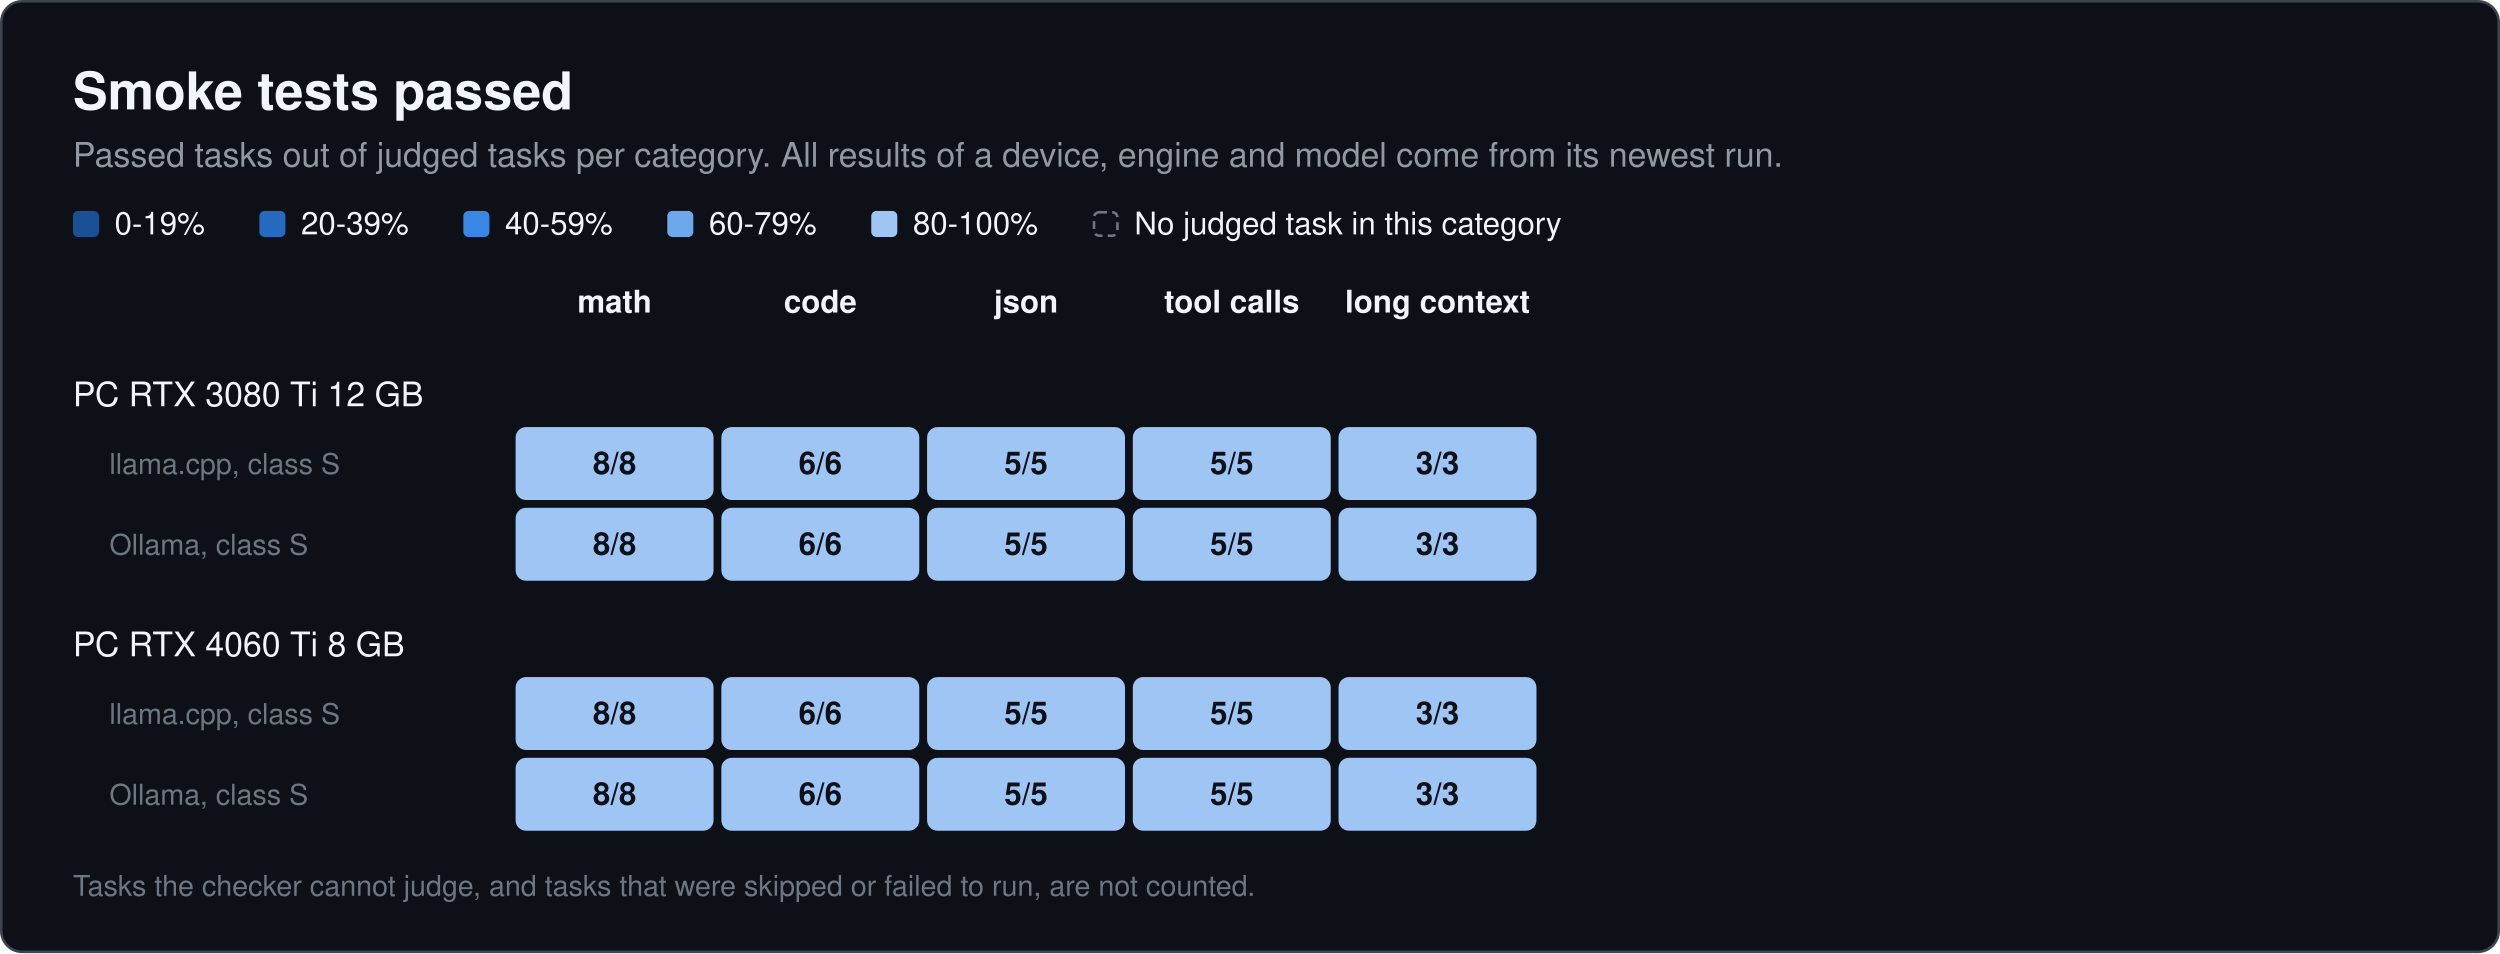
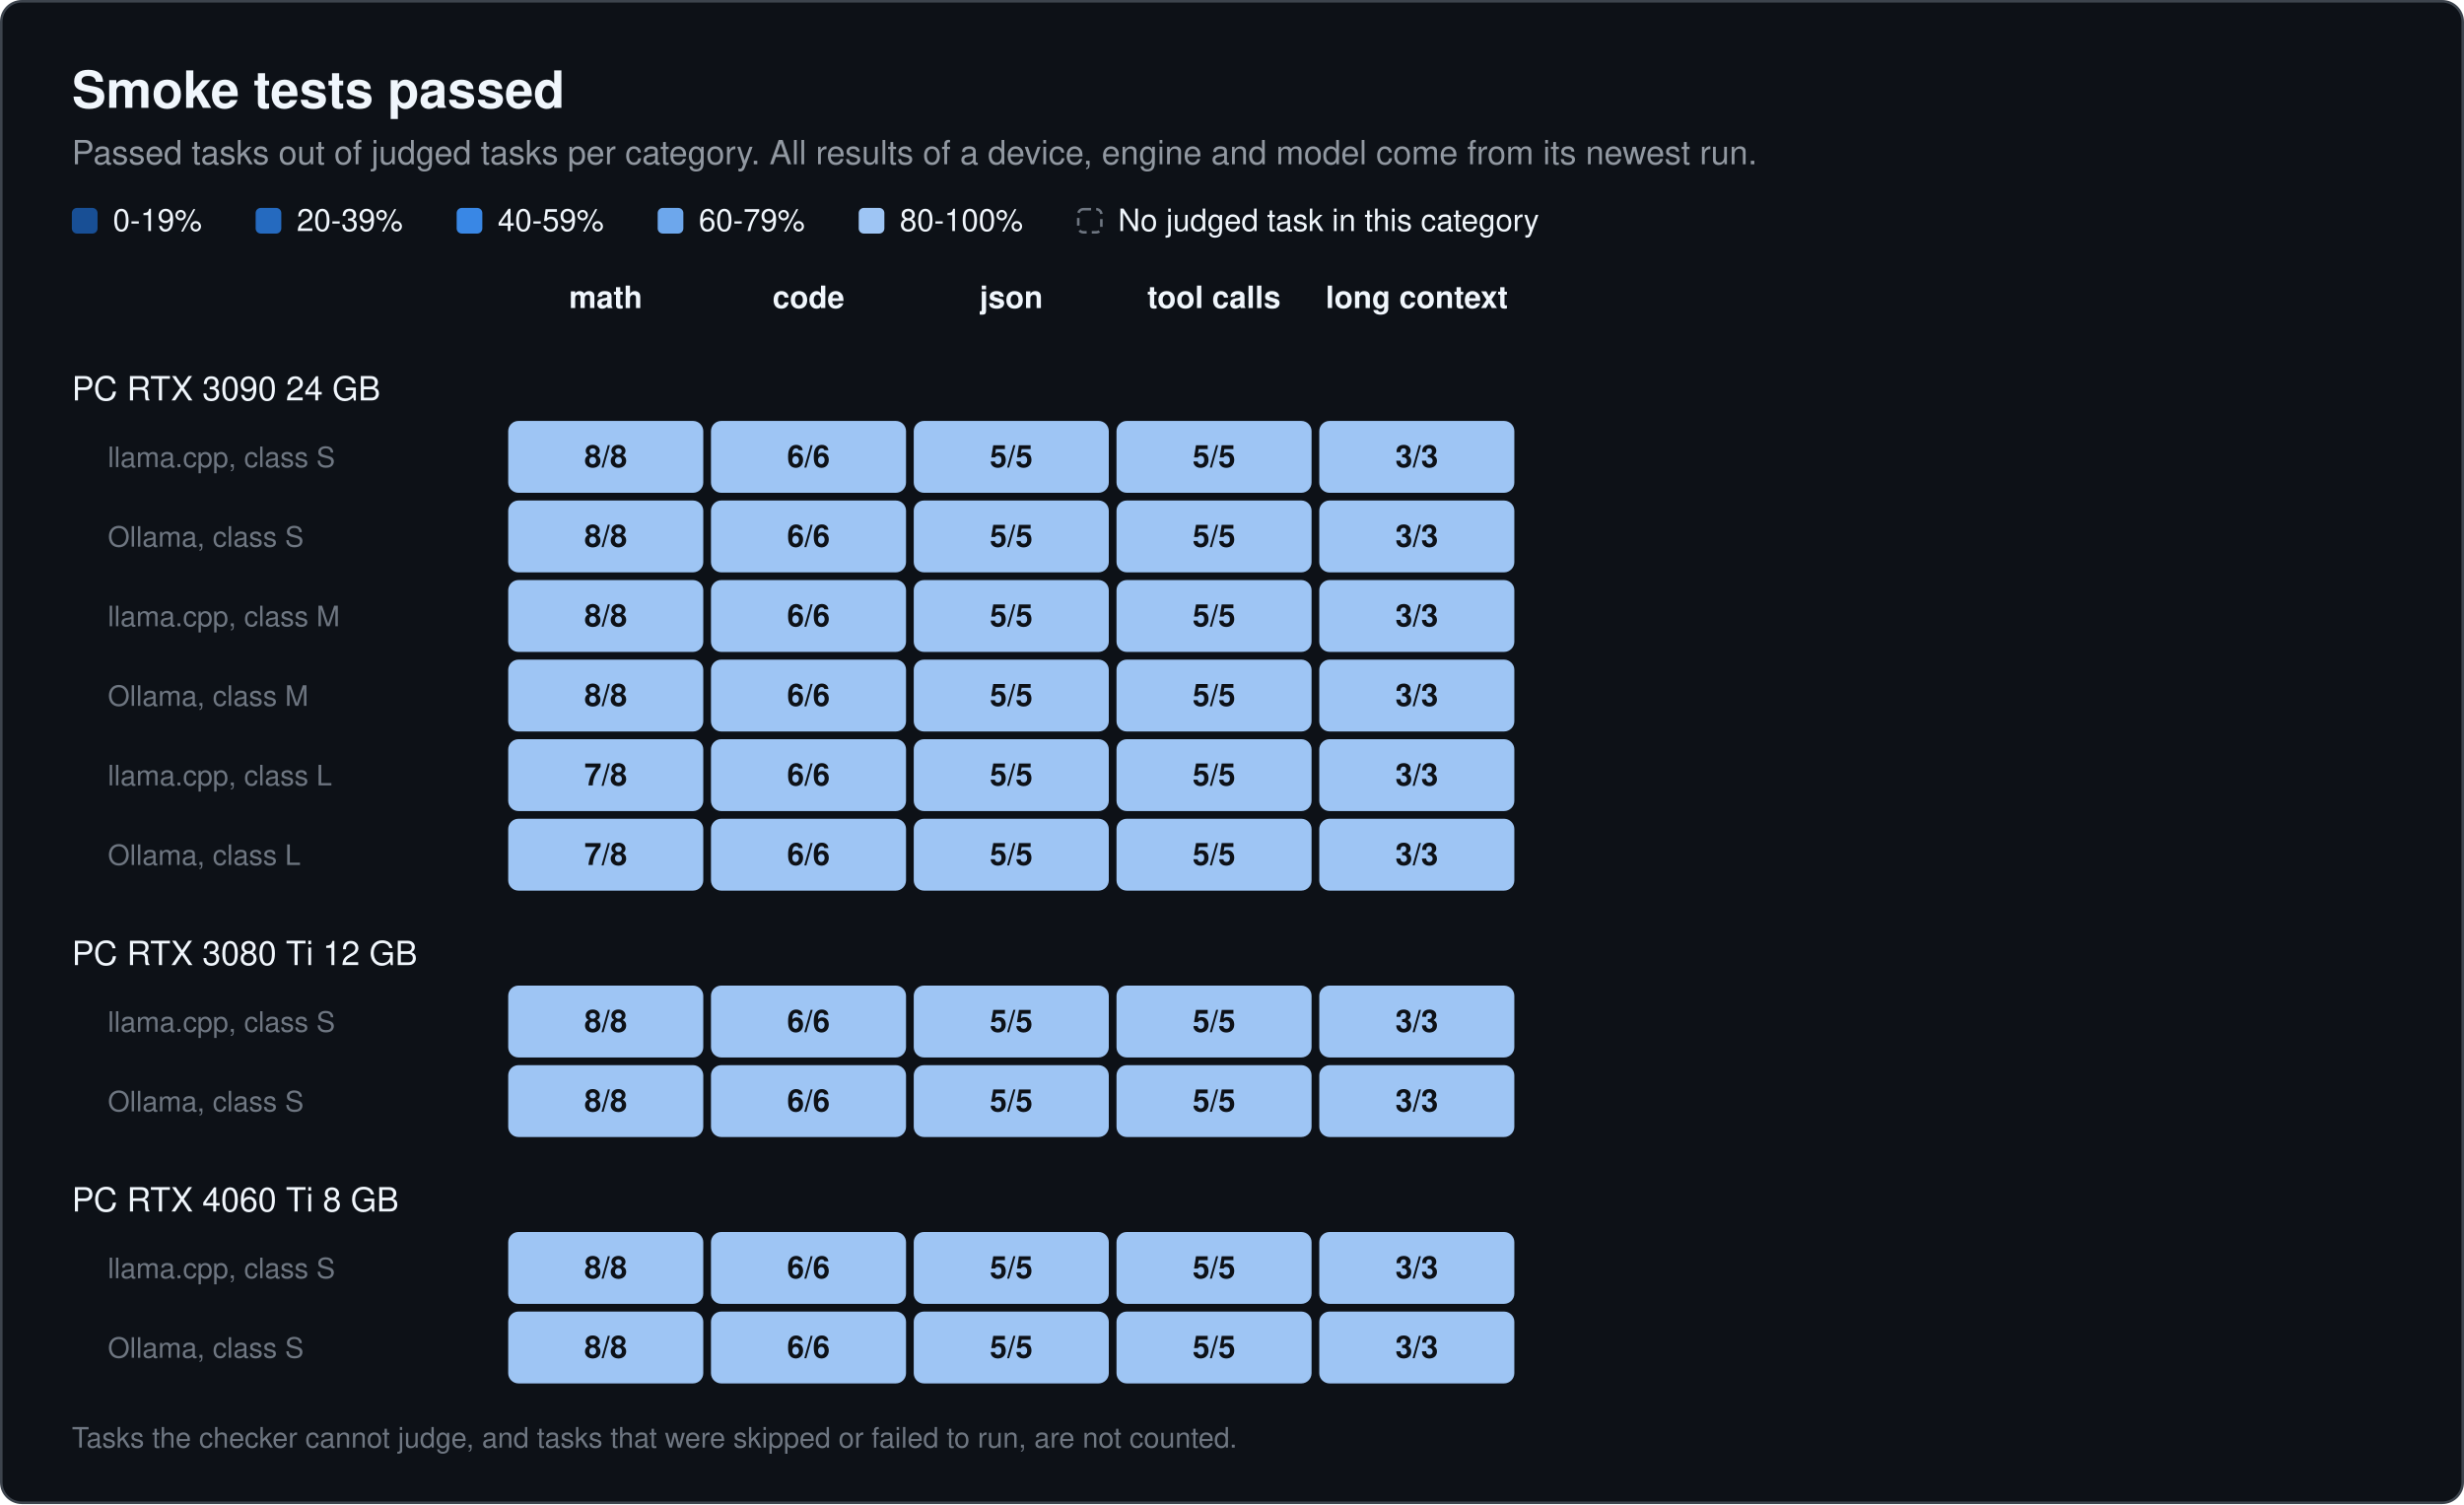
- <svg xmlns="http://www.w3.org/2000/svg" width="960" height="366" viewBox="0 0 960 366" role="img" aria-label="Smoke tests passed per device, engine, model class and category">
+ <svg xmlns="http://www.w3.org/2000/svg" width="960" height="586" viewBox="0 0 960 586" role="img" aria-label="Smoke tests passed per device, engine, model class and category">
  <style>
    text { font-family: system-ui, -apple-system, "Segoe UI", Helvetica, Arial, sans-serif; fill: #9198a1; }
    .title { font-size: 20px; font-weight: 600; fill: #f0f6fc; }
    .section { font-size: 15px; font-weight: 600; fill: #f0f6fc; }
    .panel { font-size: 13px; font-weight: 600; fill: #f0f6fc; }
    .device { font-size: 13px; fill: #f0f6fc; }
    .sub { font-size: 13px; }
    .legend { font-size: 12px; fill: #f0f6fc; }
    .value { font-size: 11px; font-variant-numeric: tabular-nums; }
    .tick { font-size: 10px; fill: #6e7681; font-variant-numeric: tabular-nums; }
    .muted, .note, .foot { fill: #6e7681; }
    .note { font-size: 11px; }
    .foot { font-size: 11px; }
    .cell { font-size: 12px; font-weight: 600; font-variant-numeric: tabular-nums; }
    .limitlabel { font-size: 10px; fill: #6e7681; }
    .grid { stroke: #1d232b; stroke-width: 1; }
    .row { stroke: #1d232b; stroke-width: 1; }
    .base { stroke: #3d444d; stroke-width: 1; }
    .limit { stroke: #4d5560; stroke-width: 1; stroke-dasharray: 2 3; }
    .gapbox { fill: none; stroke: #6e7681; stroke-width: 1; stroke-dasharray: 3 2; }
    </style>
-   <rect x="0.5" y="0.5" width="959" height="365" rx="8" fill="#0d1117" stroke="#3d444d" />
+   <rect x="0.5" y="0.5" width="959" height="585" rx="8" fill="#0d1117" stroke="#3d444d" />
  <text x="28" y="42" class="title">Smoke tests passed</text>
  <text x="28" y="64" class="sub">Passed tasks out of judged tasks per category. All results of a device, engine and model come from its newest run.</text>
  <rect x="28" y="81" width="10" height="10" rx="2" fill="#184f95" />
  <text x="44" y="90" class="legend">0-19%</text>
  <rect x="99.6" y="81" width="10" height="10" rx="2" fill="#256abf" />
  <text x="115.6" y="90" class="legend">20-39%</text>
  <rect x="177.92" y="81" width="10" height="10" rx="2" fill="#3987e5" />
  <text x="193.92" y="90" class="legend">40-59%</text>
  <rect x="256.24" y="81" width="10" height="10" rx="2" fill="#6da7ec" />
  <text x="272.24" y="90" class="legend">60-79%</text>
  <rect x="334.56" y="81" width="10" height="10" rx="2" fill="#9ec5f4" />
  <text x="350.56" y="90" class="legend">80-100%</text>
  <rect x="420.1" y="81.5" width="9" height="9" rx="2" class="gapbox" />
  <text x="435.6" y="90" class="legend">No judged task in this category</text>
  <text x="236.0" y="120" class="panel" text-anchor="middle" style="font-size:12px">math</text>
  <text x="315.0" y="120" class="panel" text-anchor="middle" style="font-size:12px">code</text>
  <text x="394.0" y="120" class="panel" text-anchor="middle" style="font-size:12px">json</text>
  <text x="473.0" y="120" class="panel" text-anchor="middle" style="font-size:12px">tool calls</text>
  <text x="552.0" y="120" class="panel" text-anchor="middle" style="font-size:12px">long context</text>
-   <text x="28" y="156" class="device">PC RTX 3080 Ti 12 GB</text>
+   <text x="28" y="156" class="device">PC RTX 3090 24 GB</text>
  <text x="42" y="182.0" class="note">llama.cpp, class S</text>
  <rect x="198" y="164" width="76" height="28" rx="4" fill="#9ec5f4" />
  <text x="236.0" y="182.0" class="cell" text-anchor="middle" style="fill:#0d1117">8/8</text>
  <rect x="277" y="164" width="76" height="28" rx="4" fill="#9ec5f4" />
  <text x="315.0" y="182.0" class="cell" text-anchor="middle" style="fill:#0d1117">6/6</text>
  <rect x="356" y="164" width="76" height="28" rx="4" fill="#9ec5f4" />
  <text x="394.0" y="182.0" class="cell" text-anchor="middle" style="fill:#0d1117">5/5</text>
  <rect x="435" y="164" width="76" height="28" rx="4" fill="#9ec5f4" />
  <text x="473.0" y="182.0" class="cell" text-anchor="middle" style="fill:#0d1117">5/5</text>
  <rect x="514" y="164" width="76" height="28" rx="4" fill="#9ec5f4" />
  <text x="552.0" y="182.0" class="cell" text-anchor="middle" style="fill:#0d1117">3/3</text>
  <text x="42" y="213.0" class="note">Ollama, class S</text>
  <rect x="198" y="195" width="76" height="28" rx="4" fill="#9ec5f4" />
  <text x="236.0" y="213.0" class="cell" text-anchor="middle" style="fill:#0d1117">8/8</text>
  <rect x="277" y="195" width="76" height="28" rx="4" fill="#9ec5f4" />
  <text x="315.0" y="213.0" class="cell" text-anchor="middle" style="fill:#0d1117">6/6</text>
  <rect x="356" y="195" width="76" height="28" rx="4" fill="#9ec5f4" />
  <text x="394.0" y="213.0" class="cell" text-anchor="middle" style="fill:#0d1117">5/5</text>
  <rect x="435" y="195" width="76" height="28" rx="4" fill="#9ec5f4" />
  <text x="473.0" y="213.0" class="cell" text-anchor="middle" style="fill:#0d1117">5/5</text>
  <rect x="514" y="195" width="76" height="28" rx="4" fill="#9ec5f4" />
  <text x="552.0" y="213.0" class="cell" text-anchor="middle" style="fill:#0d1117">3/3</text>
-   <text x="28" y="252" class="device">PC RTX 4060 Ti 8 GB</text>
-   <text x="42" y="278.0" class="note">llama.cpp, class S</text>
-   <rect x="198" y="260" width="76" height="28" rx="4" fill="#9ec5f4" />
-   <text x="236.0" y="278.0" class="cell" text-anchor="middle" style="fill:#0d1117">8/8</text>
-   <rect x="277" y="260" width="76" height="28" rx="4" fill="#9ec5f4" />
-   <text x="315.0" y="278.0" class="cell" text-anchor="middle" style="fill:#0d1117">6/6</text>
-   <rect x="356" y="260" width="76" height="28" rx="4" fill="#9ec5f4" />
-   <text x="394.0" y="278.0" class="cell" text-anchor="middle" style="fill:#0d1117">5/5</text>
-   <rect x="435" y="260" width="76" height="28" rx="4" fill="#9ec5f4" />
-   <text x="473.0" y="278.0" class="cell" text-anchor="middle" style="fill:#0d1117">5/5</text>
-   <rect x="514" y="260" width="76" height="28" rx="4" fill="#9ec5f4" />
-   <text x="552.0" y="278.0" class="cell" text-anchor="middle" style="fill:#0d1117">3/3</text>
-   <text x="42" y="309.0" class="note">Ollama, class S</text>
-   <rect x="198" y="291" width="76" height="28" rx="4" fill="#9ec5f4" />
-   <text x="236.0" y="309.0" class="cell" text-anchor="middle" style="fill:#0d1117">8/8</text>
-   <rect x="277" y="291" width="76" height="28" rx="4" fill="#9ec5f4" />
-   <text x="315.0" y="309.0" class="cell" text-anchor="middle" style="fill:#0d1117">6/6</text>
-   <rect x="356" y="291" width="76" height="28" rx="4" fill="#9ec5f4" />
-   <text x="394.0" y="309.0" class="cell" text-anchor="middle" style="fill:#0d1117">5/5</text>
-   <rect x="435" y="291" width="76" height="28" rx="4" fill="#9ec5f4" />
-   <text x="473.0" y="309.0" class="cell" text-anchor="middle" style="fill:#0d1117">5/5</text>
-   <rect x="514" y="291" width="76" height="28" rx="4" fill="#9ec5f4" />
-   <text x="552.0" y="309.0" class="cell" text-anchor="middle" style="fill:#0d1117">3/3</text>
-   <text x="28" y="344" class="foot">Tasks the checker cannot judge, and tasks that were skipped or failed to run, are not counted.</text>
+   <text x="42" y="244.0" class="note">llama.cpp, class M</text>
+   <rect x="198" y="226" width="76" height="28" rx="4" fill="#9ec5f4" />
+   <text x="236.0" y="244.0" class="cell" text-anchor="middle" style="fill:#0d1117">8/8</text>
+   <rect x="277" y="226" width="76" height="28" rx="4" fill="#9ec5f4" />
+   <text x="315.0" y="244.0" class="cell" text-anchor="middle" style="fill:#0d1117">6/6</text>
+   <rect x="356" y="226" width="76" height="28" rx="4" fill="#9ec5f4" />
+   <text x="394.0" y="244.0" class="cell" text-anchor="middle" style="fill:#0d1117">5/5</text>
+   <rect x="435" y="226" width="76" height="28" rx="4" fill="#9ec5f4" />
+   <text x="473.0" y="244.0" class="cell" text-anchor="middle" style="fill:#0d1117">5/5</text>
+   <rect x="514" y="226" width="76" height="28" rx="4" fill="#9ec5f4" />
+   <text x="552.0" y="244.0" class="cell" text-anchor="middle" style="fill:#0d1117">3/3</text>
+   <text x="42" y="275.0" class="note">Ollama, class M</text>
+   <rect x="198" y="257" width="76" height="28" rx="4" fill="#9ec5f4" />
+   <text x="236.0" y="275.0" class="cell" text-anchor="middle" style="fill:#0d1117">8/8</text>
+   <rect x="277" y="257" width="76" height="28" rx="4" fill="#9ec5f4" />
+   <text x="315.0" y="275.0" class="cell" text-anchor="middle" style="fill:#0d1117">6/6</text>
+   <rect x="356" y="257" width="76" height="28" rx="4" fill="#9ec5f4" />
+   <text x="394.0" y="275.0" class="cell" text-anchor="middle" style="fill:#0d1117">5/5</text>
+   <rect x="435" y="257" width="76" height="28" rx="4" fill="#9ec5f4" />
+   <text x="473.0" y="275.0" class="cell" text-anchor="middle" style="fill:#0d1117">5/5</text>
+   <rect x="514" y="257" width="76" height="28" rx="4" fill="#9ec5f4" />
+   <text x="552.0" y="275.0" class="cell" text-anchor="middle" style="fill:#0d1117">3/3</text>
+   <text x="42" y="306.0" class="note">llama.cpp, class L</text>
+   <rect x="198" y="288" width="76" height="28" rx="4" fill="#9ec5f4" />
+   <text x="236.0" y="306.0" class="cell" text-anchor="middle" style="fill:#0d1117">7/8</text>
+   <rect x="277" y="288" width="76" height="28" rx="4" fill="#9ec5f4" />
+   <text x="315.0" y="306.0" class="cell" text-anchor="middle" style="fill:#0d1117">6/6</text>
+   <rect x="356" y="288" width="76" height="28" rx="4" fill="#9ec5f4" />
+   <text x="394.0" y="306.0" class="cell" text-anchor="middle" style="fill:#0d1117">5/5</text>
+   <rect x="435" y="288" width="76" height="28" rx="4" fill="#9ec5f4" />
+   <text x="473.0" y="306.0" class="cell" text-anchor="middle" style="fill:#0d1117">5/5</text>
+   <rect x="514" y="288" width="76" height="28" rx="4" fill="#9ec5f4" />
+   <text x="552.0" y="306.0" class="cell" text-anchor="middle" style="fill:#0d1117">3/3</text>
+   <text x="42" y="337.0" class="note">Ollama, class L</text>
+   <rect x="198" y="319" width="76" height="28" rx="4" fill="#9ec5f4" />
+   <text x="236.0" y="337.0" class="cell" text-anchor="middle" style="fill:#0d1117">7/8</text>
+   <rect x="277" y="319" width="76" height="28" rx="4" fill="#9ec5f4" />
+   <text x="315.0" y="337.0" class="cell" text-anchor="middle" style="fill:#0d1117">6/6</text>
+   <rect x="356" y="319" width="76" height="28" rx="4" fill="#9ec5f4" />
+   <text x="394.0" y="337.0" class="cell" text-anchor="middle" style="fill:#0d1117">5/5</text>
+   <rect x="435" y="319" width="76" height="28" rx="4" fill="#9ec5f4" />
+   <text x="473.0" y="337.0" class="cell" text-anchor="middle" style="fill:#0d1117">5/5</text>
+   <rect x="514" y="319" width="76" height="28" rx="4" fill="#9ec5f4" />
+   <text x="552.0" y="337.0" class="cell" text-anchor="middle" style="fill:#0d1117">3/3</text>
+   <text x="28" y="376" class="device">PC RTX 3080 Ti 12 GB</text>
+   <text x="42" y="402.0" class="note">llama.cpp, class S</text>
+   <rect x="198" y="384" width="76" height="28" rx="4" fill="#9ec5f4" />
+   <text x="236.0" y="402.0" class="cell" text-anchor="middle" style="fill:#0d1117">8/8</text>
+   <rect x="277" y="384" width="76" height="28" rx="4" fill="#9ec5f4" />
+   <text x="315.0" y="402.0" class="cell" text-anchor="middle" style="fill:#0d1117">6/6</text>
+   <rect x="356" y="384" width="76" height="28" rx="4" fill="#9ec5f4" />
+   <text x="394.0" y="402.0" class="cell" text-anchor="middle" style="fill:#0d1117">5/5</text>
+   <rect x="435" y="384" width="76" height="28" rx="4" fill="#9ec5f4" />
+   <text x="473.0" y="402.0" class="cell" text-anchor="middle" style="fill:#0d1117">5/5</text>
+   <rect x="514" y="384" width="76" height="28" rx="4" fill="#9ec5f4" />
+   <text x="552.0" y="402.0" class="cell" text-anchor="middle" style="fill:#0d1117">3/3</text>
+   <text x="42" y="433.0" class="note">Ollama, class S</text>
+   <rect x="198" y="415" width="76" height="28" rx="4" fill="#9ec5f4" />
+   <text x="236.0" y="433.0" class="cell" text-anchor="middle" style="fill:#0d1117">8/8</text>
+   <rect x="277" y="415" width="76" height="28" rx="4" fill="#9ec5f4" />
+   <text x="315.0" y="433.0" class="cell" text-anchor="middle" style="fill:#0d1117">6/6</text>
+   <rect x="356" y="415" width="76" height="28" rx="4" fill="#9ec5f4" />
+   <text x="394.0" y="433.0" class="cell" text-anchor="middle" style="fill:#0d1117">5/5</text>
+   <rect x="435" y="415" width="76" height="28" rx="4" fill="#9ec5f4" />
+   <text x="473.0" y="433.0" class="cell" text-anchor="middle" style="fill:#0d1117">5/5</text>
+   <rect x="514" y="415" width="76" height="28" rx="4" fill="#9ec5f4" />
+   <text x="552.0" y="433.0" class="cell" text-anchor="middle" style="fill:#0d1117">3/3</text>
+   <text x="28" y="472" class="device">PC RTX 4060 Ti 8 GB</text>
+   <text x="42" y="498.0" class="note">llama.cpp, class S</text>
+   <rect x="198" y="480" width="76" height="28" rx="4" fill="#9ec5f4" />
+   <text x="236.0" y="498.0" class="cell" text-anchor="middle" style="fill:#0d1117">8/8</text>
+   <rect x="277" y="480" width="76" height="28" rx="4" fill="#9ec5f4" />
+   <text x="315.0" y="498.0" class="cell" text-anchor="middle" style="fill:#0d1117">6/6</text>
+   <rect x="356" y="480" width="76" height="28" rx="4" fill="#9ec5f4" />
+   <text x="394.0" y="498.0" class="cell" text-anchor="middle" style="fill:#0d1117">5/5</text>
+   <rect x="435" y="480" width="76" height="28" rx="4" fill="#9ec5f4" />
+   <text x="473.0" y="498.0" class="cell" text-anchor="middle" style="fill:#0d1117">5/5</text>
+   <rect x="514" y="480" width="76" height="28" rx="4" fill="#9ec5f4" />
+   <text x="552.0" y="498.0" class="cell" text-anchor="middle" style="fill:#0d1117">3/3</text>
+   <text x="42" y="529.0" class="note">Ollama, class S</text>
+   <rect x="198" y="511" width="76" height="28" rx="4" fill="#9ec5f4" />
+   <text x="236.0" y="529.0" class="cell" text-anchor="middle" style="fill:#0d1117">8/8</text>
+   <rect x="277" y="511" width="76" height="28" rx="4" fill="#9ec5f4" />
+   <text x="315.0" y="529.0" class="cell" text-anchor="middle" style="fill:#0d1117">6/6</text>
+   <rect x="356" y="511" width="76" height="28" rx="4" fill="#9ec5f4" />
+   <text x="394.0" y="529.0" class="cell" text-anchor="middle" style="fill:#0d1117">5/5</text>
+   <rect x="435" y="511" width="76" height="28" rx="4" fill="#9ec5f4" />
+   <text x="473.0" y="529.0" class="cell" text-anchor="middle" style="fill:#0d1117">5/5</text>
+   <rect x="514" y="511" width="76" height="28" rx="4" fill="#9ec5f4" />
+   <text x="552.0" y="529.0" class="cell" text-anchor="middle" style="fill:#0d1117">3/3</text>
+   <text x="28" y="564" class="foot">Tasks the checker cannot judge, and tasks that were skipped or failed to run, are not counted.</text>
</svg>
